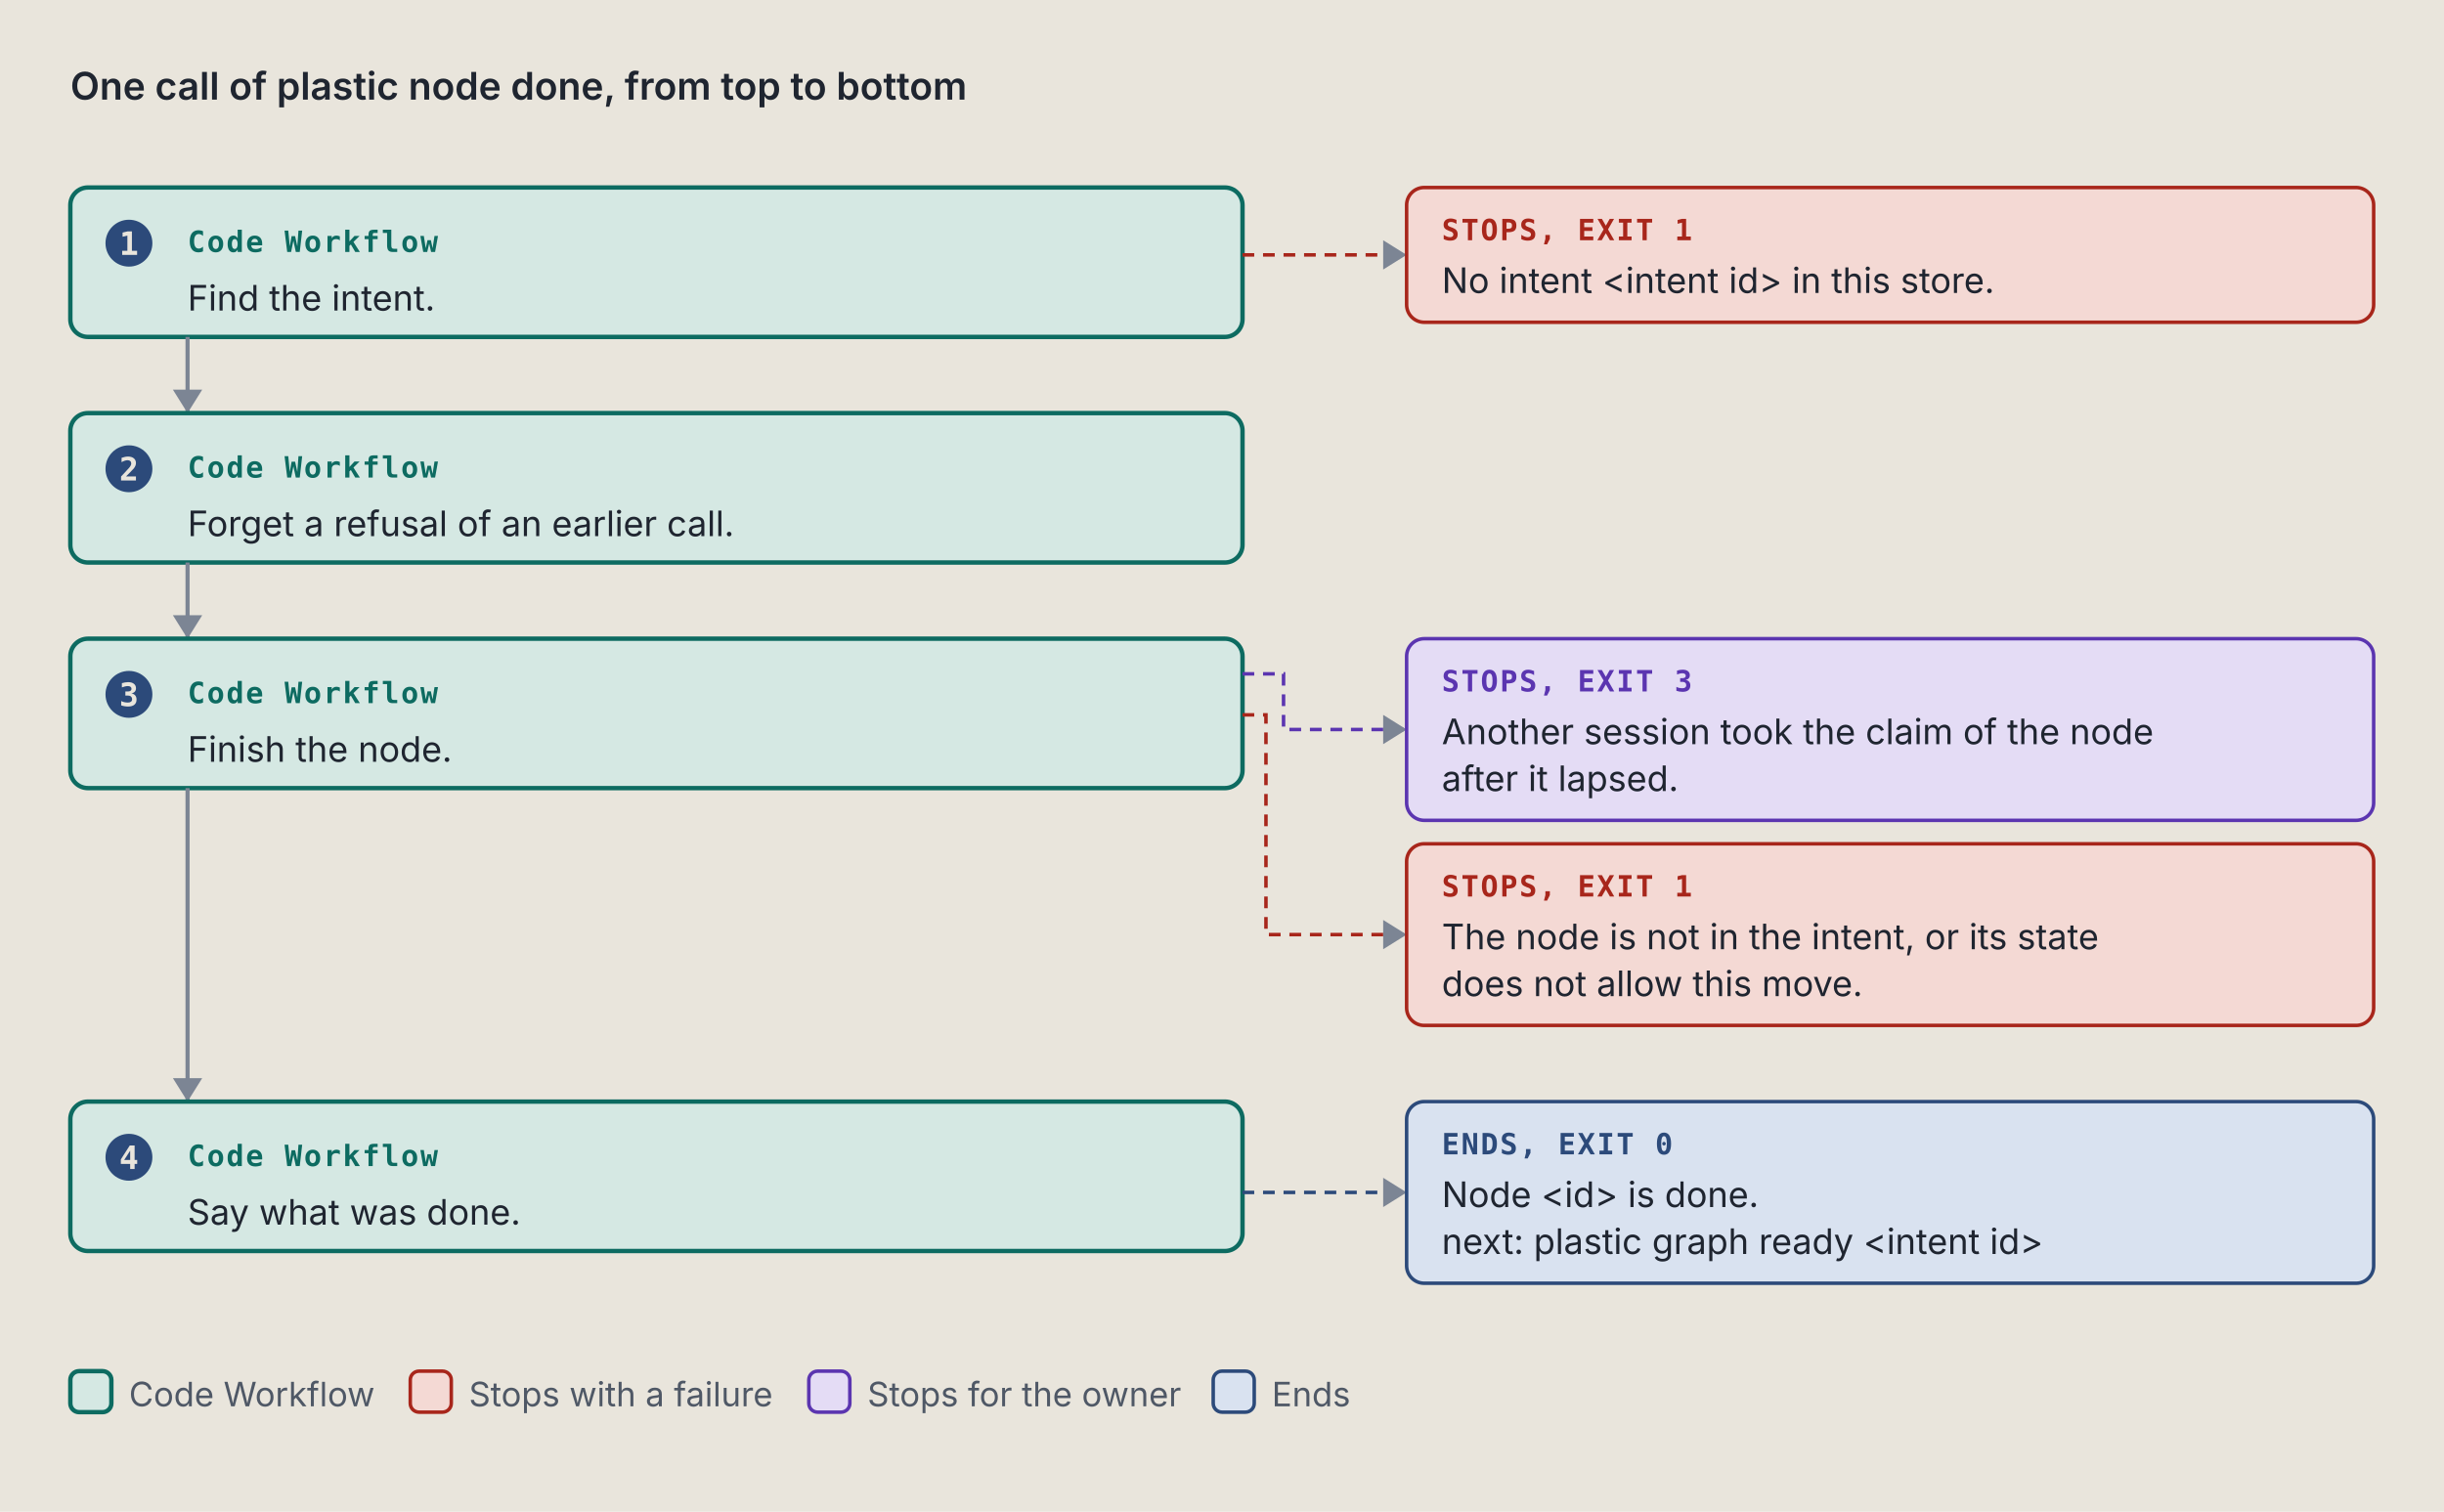
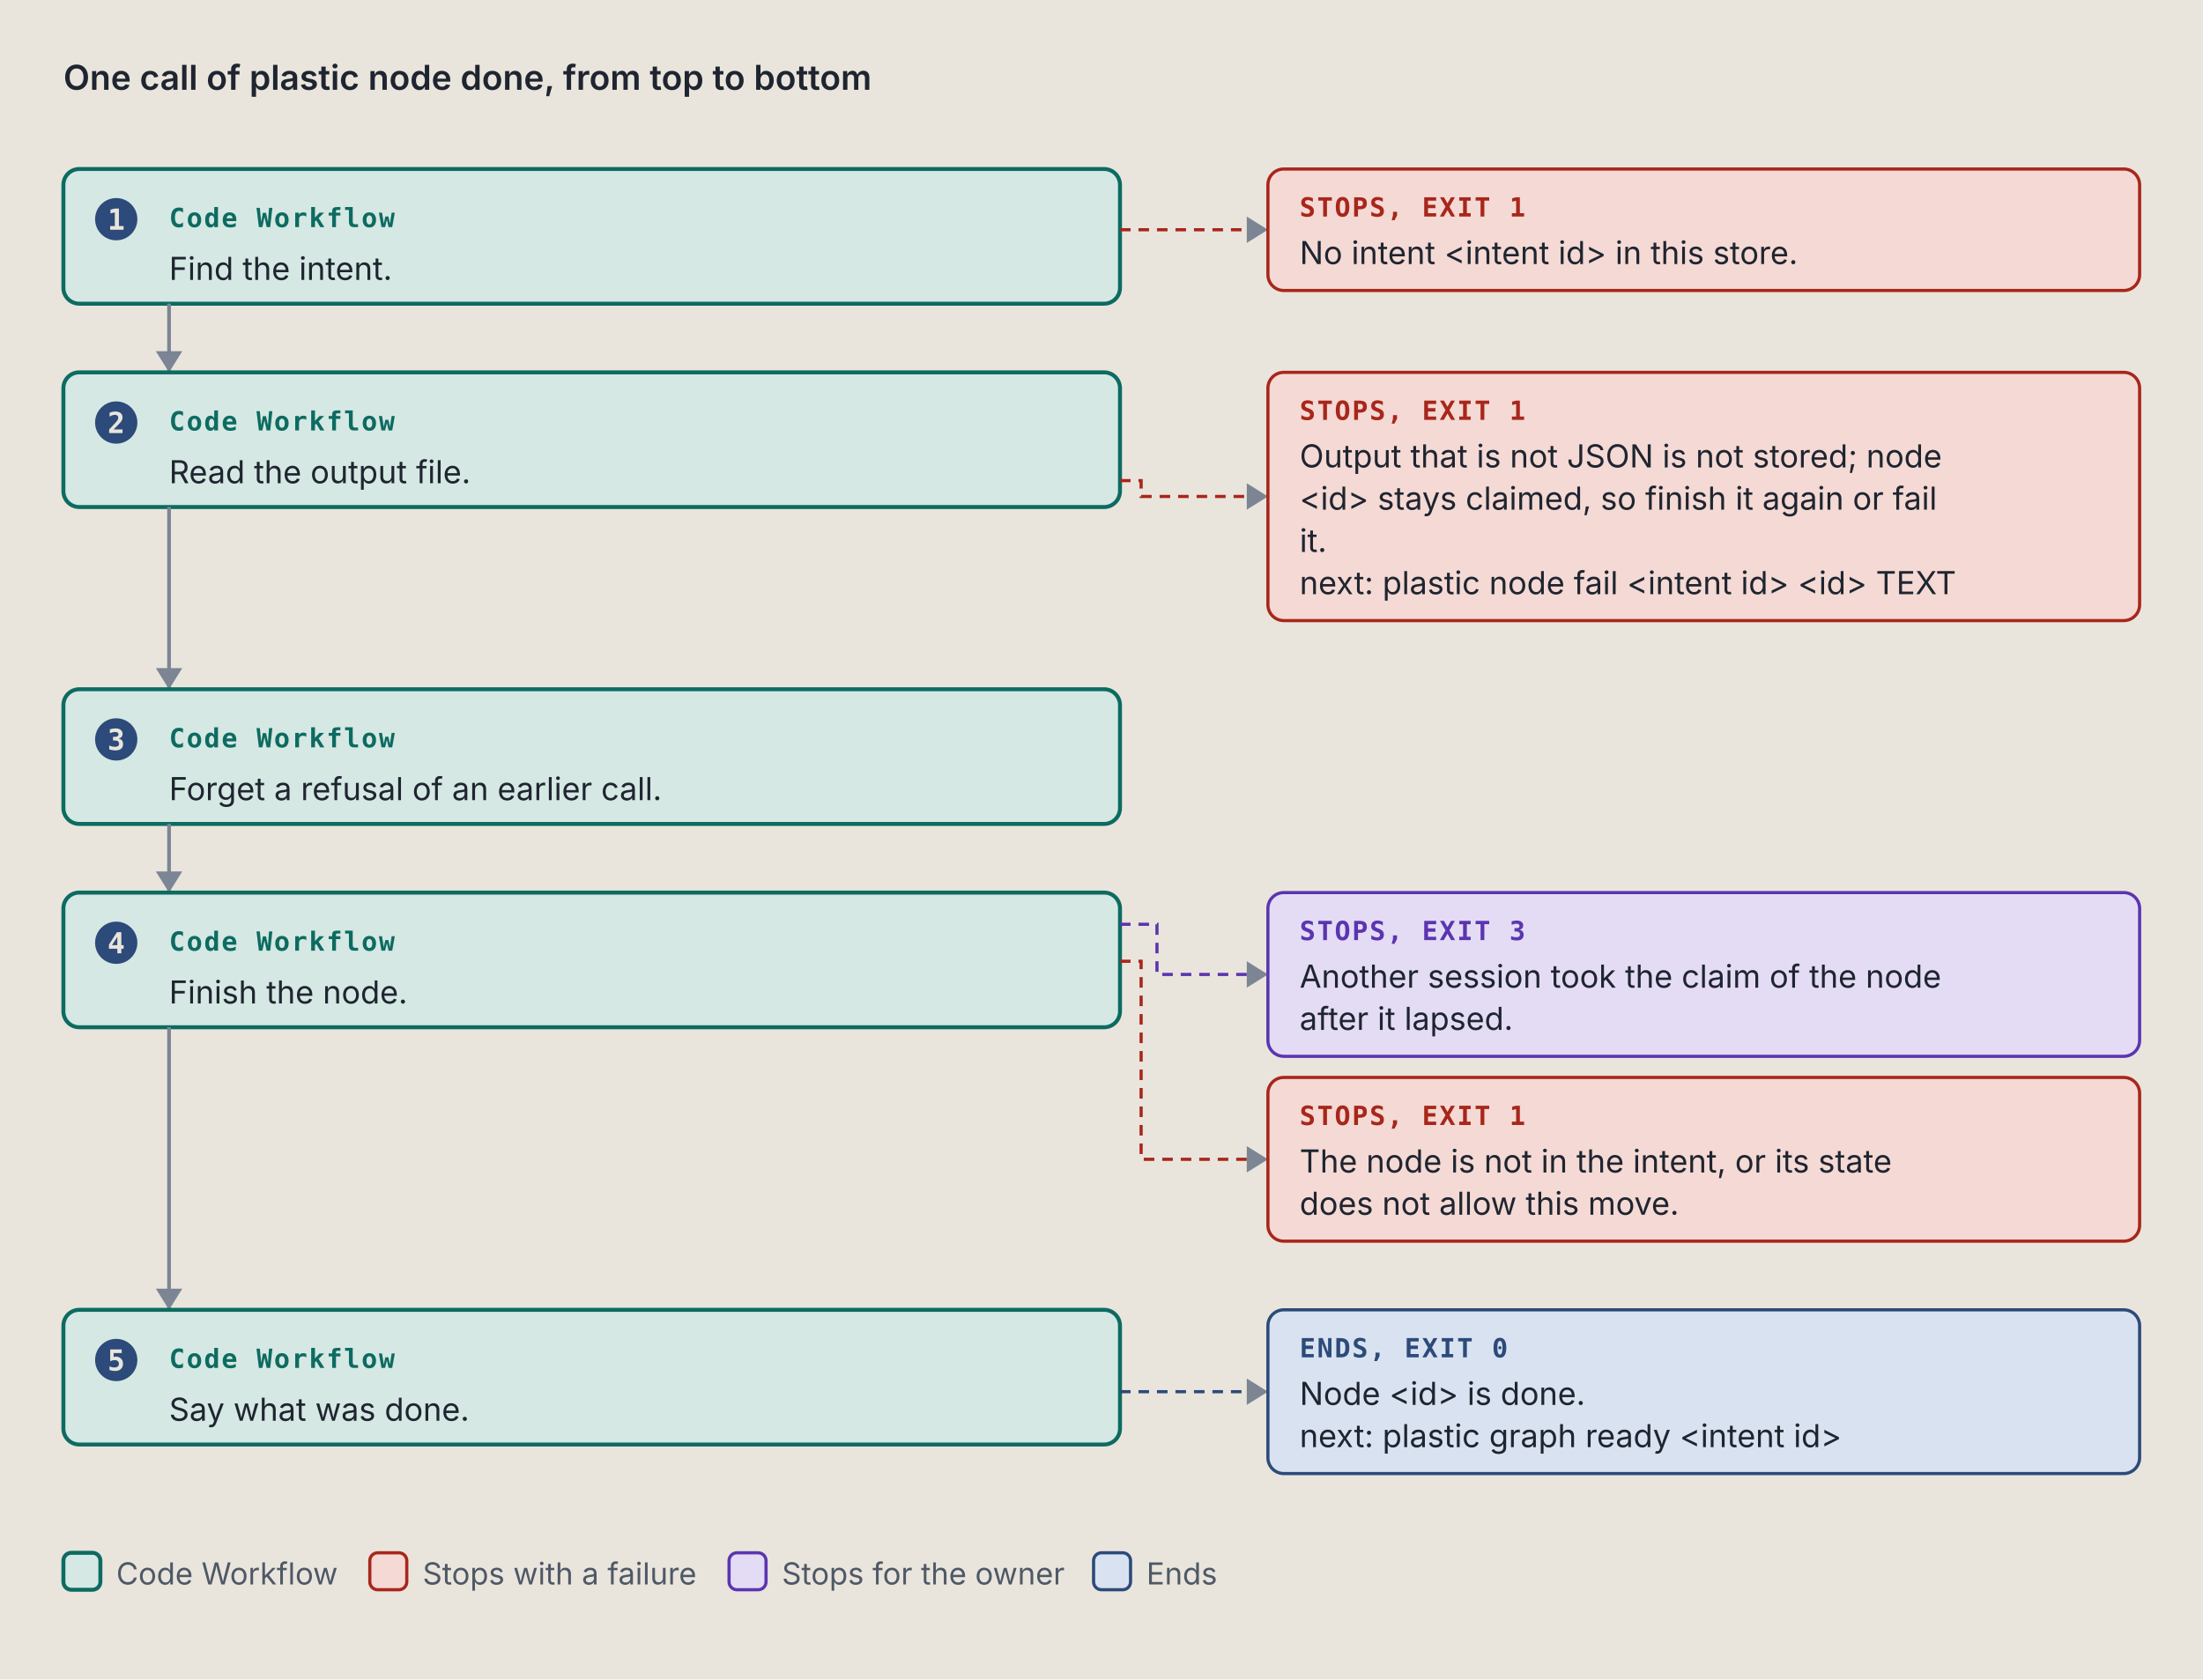
- <svg xmlns="http://www.w3.org/2000/svg" viewBox="0 0 834 516" width="834" height="516" role="img" xml:space="preserve">
+ <svg xmlns="http://www.w3.org/2000/svg" viewBox="0 0 834 636" width="834" height="636" role="img" xml:space="preserve">
  <style>.ground { fill: #e9e5dc; }
.card { fill: #f4f1ea; stroke: #7c8594; stroke-width: 1; }
.lane-code { fill: #d5e8e3; stroke: #0d6b61; stroke-width: 1.5; }
.lane-agent { fill: #f1e2c7; stroke: #9a5508; stroke-width: 1.5; }
.stop-refusal { fill: #e4dcf5; stroke: #5b35b0; stroke-width: 1.2; }
.stop-failure { fill: #f4d9d4; stroke: #a8261b; stroke-width: 1.2; }
.end { fill: #d9e2f0; stroke: #2c4a7a; stroke-width: 1.2; }
.stop-end { fill: #d9e2f0; stroke: #2c4a7a; stroke-width: 1.2; }
.stop-handoff { fill: #f1e2c7; stroke: #9a5508; stroke-width: 1.2; stroke-dasharray: 5 3; }
.wire-handoff { fill: none; stroke: #9a5508; stroke-width: 1.2; stroke-dasharray: 4 3; }
.wire-end { fill: none; stroke: #2c4a7a; stroke-width: 1.2; stroke-dasharray: 4 3; }
.tag-handoff { fill: #9a5508; }
.k { fill: #4f5866; font: 11.5px "IBM Plex Sans", system-ui, -apple-system, "Segoe UI", sans-serif; }
.way { fill: #1f2530; font: italic 12.5px "IBM Plex Sans", system-ui, -apple-system, "Segoe UI", sans-serif; }
.wire { fill: none; stroke: #7c8594; stroke-width: 1.4; }
.wire-read { fill: none; stroke: #7c8594; stroke-width: 1.4; stroke-dasharray: 5 3; }
.wire-refusal { fill: none; stroke: #5b35b0; stroke-width: 1.2; stroke-dasharray: 4 3; }
.wire-failure { fill: none; stroke: #a8261b; stroke-width: 1.2; stroke-dasharray: 4 3; }
.head { fill: #7c8594; }
.t { fill: #1f2530; font: 12px "IBM Plex Sans", system-ui, -apple-system, "Segoe UI", sans-serif; }
.tb { fill: #1f2530; font: 600 13px "IBM Plex Sans", system-ui, -apple-system, "Segoe UI", sans-serif; }
.tm { fill: #1f2530; font: 11.5px "IBM Plex Mono", ui-monospace, Menlo, Consolas, monospace; }
.tag { font: 600 10px "IBM Plex Mono", ui-monospace, Menlo, Consolas, monospace; letter-spacing: .06em; }
.tag-code { fill: #0d6b61; } .tag-agent { fill: #9a5508; } .tag-refusal { fill: #5b35b0; }
.tag-failure { fill: #a8261b; } .tag-end { fill: #2c4a7a; } .tag-muted { fill: #4f5866; }
.tm.tag-muted { font-size: 10.5px; }
.db { fill: #d9e2f0; stroke: #2c4a7a; stroke-width: 1.2; }
.codebox { fill: #f4f1ea; stroke: #7c8594; stroke-width: 1; }
.cx { fill: #1f2530; font: 12px "IBM Plex Mono", ui-monospace, Menlo, Consolas, monospace; white-space: pre; }
.cx-n { fill: #4f5866; font: 11px "IBM Plex Mono", ui-monospace, Menlo, Consolas, monospace; }
.cx-k { fill: #5b35b0; } .cx-s { fill: #9a5508; } .cx-y { fill: #0d6b61; }
.cx-w { fill: #2c4a7a; font-weight: 600; } .cx-t { fill: #a8261b; } .cx-c { fill: #4f5866; font-style: italic; }
.badge { fill: #2c4a7a; } .badge-t { fill: #e9e5dc; font: 600 11px "IBM Plex Mono", ui-monospace, Menlo, Consolas, monospace; }
.bracket { fill: none; stroke: #2c4a7a; stroke-width: 1.4; }
.term { fill: #16191e; stroke: #7c8594; stroke-width: 1; }
.term-t { fill: #e6e2d8; font: 12px "IBM Plex Mono", ui-monospace, Menlo, Consolas, monospace; }
.term-p { fill: #8fd18f; font: 12px "IBM Plex Mono", ui-monospace, Menlo, Consolas, monospace; }
.term-m { fill: #a3abb6; font: 12px "IBM Plex Mono", ui-monospace, Menlo, Consolas, monospace; }
.big { font: 700 36px "IBM Plex Mono", ui-monospace, Menlo, Consolas, monospace; }

@media (prefers-color-scheme: dark) {
.ground { fill: #171a1f; }
.card { fill: #20242b; stroke: #8a93a2; stroke-width: 1; }
.lane-code { fill: #173a36; stroke: #5cc4b4; stroke-width: 1.5; }
.lane-agent { fill: #3d2e17; stroke: #e5a95a; stroke-width: 1.5; }
.stop-refusal { fill: #2d2445; stroke: #b59cf2; stroke-width: 1.2; }
.stop-failure { fill: #45211e; stroke: #f2958a; stroke-width: 1.2; }
.end { fill: #1f2c42; stroke: #97b6e8; stroke-width: 1.2; }
.stop-end { fill: #1f2c42; stroke: #97b6e8; stroke-width: 1.2; }
.stop-handoff { fill: #3d2e17; stroke: #e5a95a; stroke-width: 1.2; stroke-dasharray: 5 3; }
.wire-handoff { fill: none; stroke: #e5a95a; stroke-width: 1.2; stroke-dasharray: 4 3; }
.wire-end { fill: none; stroke: #97b6e8; stroke-width: 1.2; stroke-dasharray: 4 3; }
.tag-handoff { fill: #e5a95a; }
.k { fill: #b3b9c3; font: 11.5px "IBM Plex Sans", system-ui, -apple-system, "Segoe UI", sans-serif; }
.way { fill: #e8e4da; font: italic 12.5px "IBM Plex Sans", system-ui, -apple-system, "Segoe UI", sans-serif; }
.wire { fill: none; stroke: #8a93a2; stroke-width: 1.4; }
.wire-read { fill: none; stroke: #8a93a2; stroke-width: 1.4; stroke-dasharray: 5 3; }
.wire-refusal { fill: none; stroke: #b59cf2; stroke-width: 1.2; stroke-dasharray: 4 3; }
.wire-failure { fill: none; stroke: #f2958a; stroke-width: 1.2; stroke-dasharray: 4 3; }
.head { fill: #8a93a2; }
.t { fill: #e8e4da; font: 12px "IBM Plex Sans", system-ui, -apple-system, "Segoe UI", sans-serif; }
.tb { fill: #e8e4da; font: 600 13px "IBM Plex Sans", system-ui, -apple-system, "Segoe UI", sans-serif; }
.tm { fill: #e8e4da; font: 11.5px "IBM Plex Mono", ui-monospace, Menlo, Consolas, monospace; }
.tag { font: 600 10px "IBM Plex Mono", ui-monospace, Menlo, Consolas, monospace; letter-spacing: .06em; }
.tag-code { fill: #5cc4b4; } .tag-agent { fill: #e5a95a; } .tag-refusal { fill: #b59cf2; }
.tag-failure { fill: #f2958a; } .tag-end { fill: #97b6e8; } .tag-muted { fill: #b3b9c3; }
.tm.tag-muted { font-size: 10.5px; }
.db { fill: #1f2c42; stroke: #97b6e8; stroke-width: 1.2; }
.codebox { fill: #20242b; stroke: #8a93a2; stroke-width: 1; }
.cx { fill: #e8e4da; font: 12px "IBM Plex Mono", ui-monospace, Menlo, Consolas, monospace; white-space: pre; }
.cx-n { fill: #b3b9c3; font: 11px "IBM Plex Mono", ui-monospace, Menlo, Consolas, monospace; }
.cx-k { fill: #b59cf2; } .cx-s { fill: #e5a95a; } .cx-y { fill: #5cc4b4; }
.cx-w { fill: #97b6e8; font-weight: 600; } .cx-t { fill: #f2958a; } .cx-c { fill: #b3b9c3; font-style: italic; }
.badge { fill: #97b6e8; } .badge-t { fill: #171a1f; font: 600 11px "IBM Plex Mono", ui-monospace, Menlo, Consolas, monospace; }
.bracket { fill: none; stroke: #97b6e8; stroke-width: 1.4; }
.term { fill: #16191e; stroke: #8a93a2; stroke-width: 1; }
.term-t { fill: #e6e2d8; font: 12px "IBM Plex Mono", ui-monospace, Menlo, Consolas, monospace; }
.term-p { fill: #8fd18f; font: 12px "IBM Plex Mono", ui-monospace, Menlo, Consolas, monospace; }
.term-m { fill: #a3abb6; font: 12px "IBM Plex Mono", ui-monospace, Menlo, Consolas, monospace; }
.big { font: 700 36px "IBM Plex Mono", ui-monospace, Menlo, Consolas, monospace; }
}</style>
  <rect width="100%" height="100%" class="ground" />
  <text x="24" y="34" class="tb" text-anchor="start">One call of plastic node done, from top to bottom</text>
  <rect x="24" y="64" width="400" height="51" rx="6" class="lane-code" />
  <circle cx="44" cy="83" r="8" class="badge" />
  <text x="44" y="87" class="badge-t" text-anchor="middle">1</text>
  <text x="64" y="86" class="tag tag-code" text-anchor="start">Code Workflow</text>
  <text x="64" y="106" class="t" text-anchor="start">Find the intent.</text>
  <path d="M 424 87 L 480 87" class="wire-failure" />
  <path d="M 472 82 L 480 87 L 472 92 Z" class="head" />
  <rect x="480" y="64" width="330" height="46" rx="6" class="stop-failure" />
  <text x="492" y="82" class="tag tag-failure" text-anchor="start">STOPS, EXIT 1</text>
  <text x="492" y="100" class="t" text-anchor="start">No intent &lt;intent id&gt; in this store.</text>
  <path d="M 64 115 L 64 141" class="wire" />
  <path d="M 59 133 L 64 141 L 69 133 Z" class="head" />
  <rect x="24" y="141" width="400" height="51" rx="6" class="lane-code" />
  <circle cx="44" cy="160" r="8" class="badge" />
  <text x="44" y="164" class="badge-t" text-anchor="middle">2</text>
  <text x="64" y="163" class="tag tag-code" text-anchor="start">Code Workflow</text>
-   <text x="64" y="183" class="t" text-anchor="start">Forget a refusal of an earlier call.</text>
-   <path d="M 64 192 L 64 218" class="wire" />
-   <path d="M 59 210 L 64 218 L 69 210 Z" class="head" />
-   <rect x="24" y="218" width="400" height="51" rx="6" class="lane-code" />
-   <circle cx="44" cy="237" r="8" class="badge" />
-   <text x="44" y="241" class="badge-t" text-anchor="middle">3</text>
-   <text x="64" y="240" class="tag tag-code" text-anchor="start">Code Workflow</text>
-   <text x="64" y="260" class="t" text-anchor="start">Finish the node.</text>
-   <path d="M 424 230 L 438 230 L 438 249 L 480 249" class="wire-refusal" />
-   <path d="M 472 244 L 480 249 L 472 254 Z" class="head" />
-   <rect x="480" y="218" width="330" height="62" rx="6" class="stop-refusal" />
-   <text x="492" y="236" class="tag tag-refusal" text-anchor="start">STOPS, EXIT 3</text>
-   <text x="492" y="254" class="t" text-anchor="start">Another session took the claim of the node</text>
-   <text x="492" y="270" class="t" text-anchor="start">after it lapsed.</text>
-   <path d="M 424 244 L 432 244 L 432 319 L 480 319" class="wire-failure" />
-   <path d="M 472 314 L 480 319 L 472 324 Z" class="head" />
-   <rect x="480" y="288" width="330" height="62" rx="6" class="stop-failure" />
-   <text x="492" y="306" class="tag tag-failure" text-anchor="start">STOPS, EXIT 1</text>
-   <text x="492" y="324" class="t" text-anchor="start">The node is not in the intent, or its state</text>
-   <text x="492" y="340" class="t" text-anchor="start">does not allow this move.</text>
-   <path d="M 64 269 L 64 376" class="wire" />
-   <path d="M 59 368 L 64 376 L 69 368 Z" class="head" />
-   <rect x="24" y="376" width="400" height="51" rx="6" class="lane-code" />
-   <circle cx="44" cy="395" r="8" class="badge" />
-   <text x="44" y="399" class="badge-t" text-anchor="middle">4</text>
-   <text x="64" y="398" class="tag tag-code" text-anchor="start">Code Workflow</text>
-   <text x="64" y="418" class="t" text-anchor="start">Say what was done.</text>
-   <path d="M 424 407 L 480 407" class="wire-end" />
-   <path d="M 472 402 L 480 407 L 472 412 Z" class="head" />
-   <rect x="480" y="376" width="330" height="62" rx="6" class="stop-end" />
-   <text x="492" y="394" class="tag tag-end" text-anchor="start">ENDS, EXIT 0</text>
-   <text x="492" y="412" class="t" text-anchor="start">Node &lt;id&gt; is done.</text>
-   <text x="492" y="428" class="t" text-anchor="start">next: plastic graph ready &lt;intent id&gt;</text>
-   <rect x="24" y="468" width="14" height="14" rx="3" class="lane-code" />
-   <text x="44" y="480" class="k" text-anchor="start">Code Workflow</text>
-   <rect x="140" y="468" width="14" height="14" rx="3" class="stop-failure" />
-   <text x="160" y="480" class="k" text-anchor="start">Stops with a failure</text>
-   <rect x="276" y="468" width="14" height="14" rx="3" class="stop-refusal" />
-   <text x="296" y="480" class="k" text-anchor="start">Stops for the owner</text>
-   <rect x="414" y="468" width="14" height="14" rx="3" class="stop-end" />
-   <text x="434" y="480" class="k" text-anchor="start">Ends</text>
+   <text x="64" y="183" class="t" text-anchor="start">Read the output file.</text>
+   <path d="M 424 182 L 432 182 L 432 188 L 480 188" class="wire-failure" />
+   <path d="M 472 183 L 480 188 L 472 193 Z" class="head" />
+   <rect x="480" y="141" width="330" height="94" rx="6" class="stop-failure" />
+   <text x="492" y="159" class="tag tag-failure" text-anchor="start">STOPS, EXIT 1</text>
+   <text x="492" y="177" class="t" text-anchor="start">Output that is not JSON is not stored; node</text>
+   <text x="492" y="193" class="t" text-anchor="start">&lt;id&gt; stays claimed, so finish it again or fail</text>
+   <text x="492" y="209" class="t" text-anchor="start">it.</text>
+   <text x="492" y="225" class="t" text-anchor="start">next: plastic node fail &lt;intent id&gt; &lt;id&gt; TEXT</text>
+   <path d="M 64 192 L 64 261" class="wire" />
+   <path d="M 59 253 L 64 261 L 69 253 Z" class="head" />
+   <rect x="24" y="261" width="400" height="51" rx="6" class="lane-code" />
+   <circle cx="44" cy="280" r="8" class="badge" />
+   <text x="44" y="284" class="badge-t" text-anchor="middle">3</text>
+   <text x="64" y="283" class="tag tag-code" text-anchor="start">Code Workflow</text>
+   <text x="64" y="303" class="t" text-anchor="start">Forget a refusal of an earlier call.</text>
+   <path d="M 64 312 L 64 338" class="wire" />
+   <path d="M 59 330 L 64 338 L 69 330 Z" class="head" />
+   <rect x="24" y="338" width="400" height="51" rx="6" class="lane-code" />
+   <circle cx="44" cy="357" r="8" class="badge" />
+   <text x="44" y="361" class="badge-t" text-anchor="middle">4</text>
+   <text x="64" y="360" class="tag tag-code" text-anchor="start">Code Workflow</text>
+   <text x="64" y="380" class="t" text-anchor="start">Finish the node.</text>
+   <path d="M 424 350 L 438 350 L 438 369 L 480 369" class="wire-refusal" />
+   <path d="M 472 364 L 480 369 L 472 374 Z" class="head" />
+   <rect x="480" y="338" width="330" height="62" rx="6" class="stop-refusal" />
+   <text x="492" y="356" class="tag tag-refusal" text-anchor="start">STOPS, EXIT 3</text>
+   <text x="492" y="374" class="t" text-anchor="start">Another session took the claim of the node</text>
+   <text x="492" y="390" class="t" text-anchor="start">after it lapsed.</text>
+   <path d="M 424 364 L 432 364 L 432 439 L 480 439" class="wire-failure" />
+   <path d="M 472 434 L 480 439 L 472 444 Z" class="head" />
+   <rect x="480" y="408" width="330" height="62" rx="6" class="stop-failure" />
+   <text x="492" y="426" class="tag tag-failure" text-anchor="start">STOPS, EXIT 1</text>
+   <text x="492" y="444" class="t" text-anchor="start">The node is not in the intent, or its state</text>
+   <text x="492" y="460" class="t" text-anchor="start">does not allow this move.</text>
+   <path d="M 64 389 L 64 496" class="wire" />
+   <path d="M 59 488 L 64 496 L 69 488 Z" class="head" />
+   <rect x="24" y="496" width="400" height="51" rx="6" class="lane-code" />
+   <circle cx="44" cy="515" r="8" class="badge" />
+   <text x="44" y="519" class="badge-t" text-anchor="middle">5</text>
+   <text x="64" y="518" class="tag tag-code" text-anchor="start">Code Workflow</text>
+   <text x="64" y="538" class="t" text-anchor="start">Say what was done.</text>
+   <path d="M 424 527 L 480 527" class="wire-end" />
+   <path d="M 472 522 L 480 527 L 472 532 Z" class="head" />
+   <rect x="480" y="496" width="330" height="62" rx="6" class="stop-end" />
+   <text x="492" y="514" class="tag tag-end" text-anchor="start">ENDS, EXIT 0</text>
+   <text x="492" y="532" class="t" text-anchor="start">Node &lt;id&gt; is done.</text>
+   <text x="492" y="548" class="t" text-anchor="start">next: plastic graph ready &lt;intent id&gt;</text>
+   <rect x="24" y="588" width="14" height="14" rx="3" class="lane-code" />
+   <text x="44" y="600" class="k" text-anchor="start">Code Workflow</text>
+   <rect x="140" y="588" width="14" height="14" rx="3" class="stop-failure" />
+   <text x="160" y="600" class="k" text-anchor="start">Stops with a failure</text>
+   <rect x="276" y="588" width="14" height="14" rx="3" class="stop-refusal" />
+   <text x="296" y="600" class="k" text-anchor="start">Stops for the owner</text>
+   <rect x="414" y="588" width="14" height="14" rx="3" class="stop-end" />
+   <text x="434" y="600" class="k" text-anchor="start">Ends</text>
</svg>
